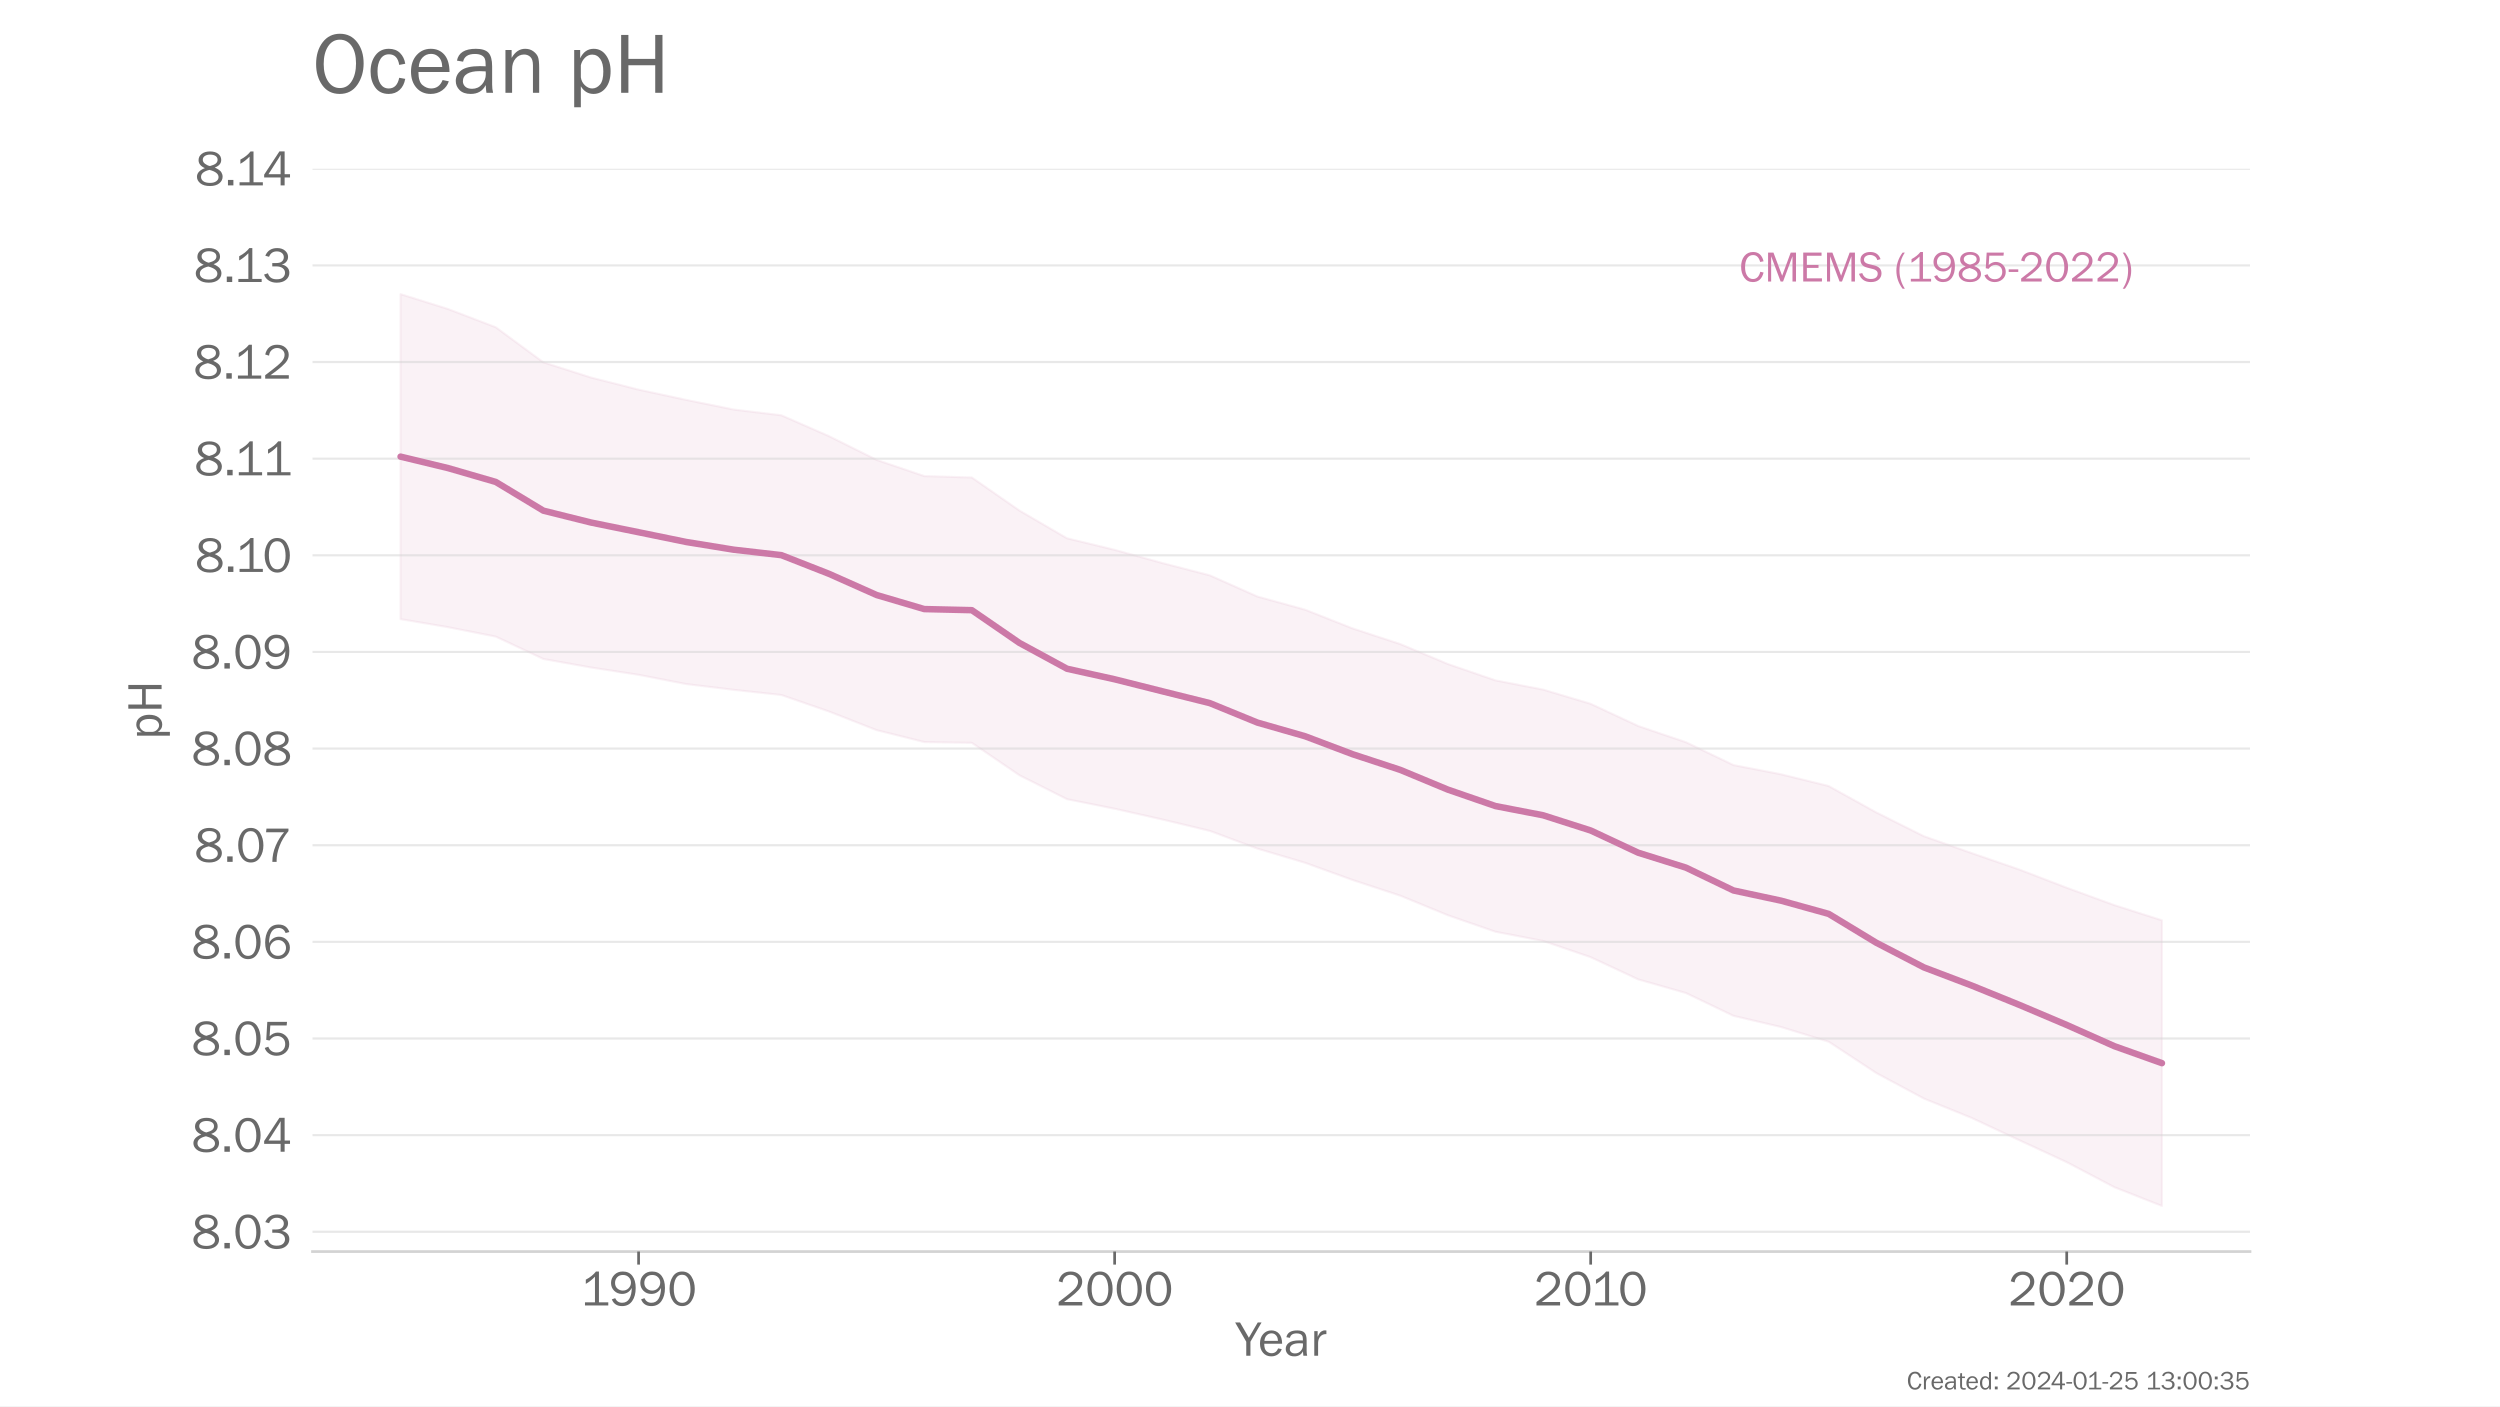
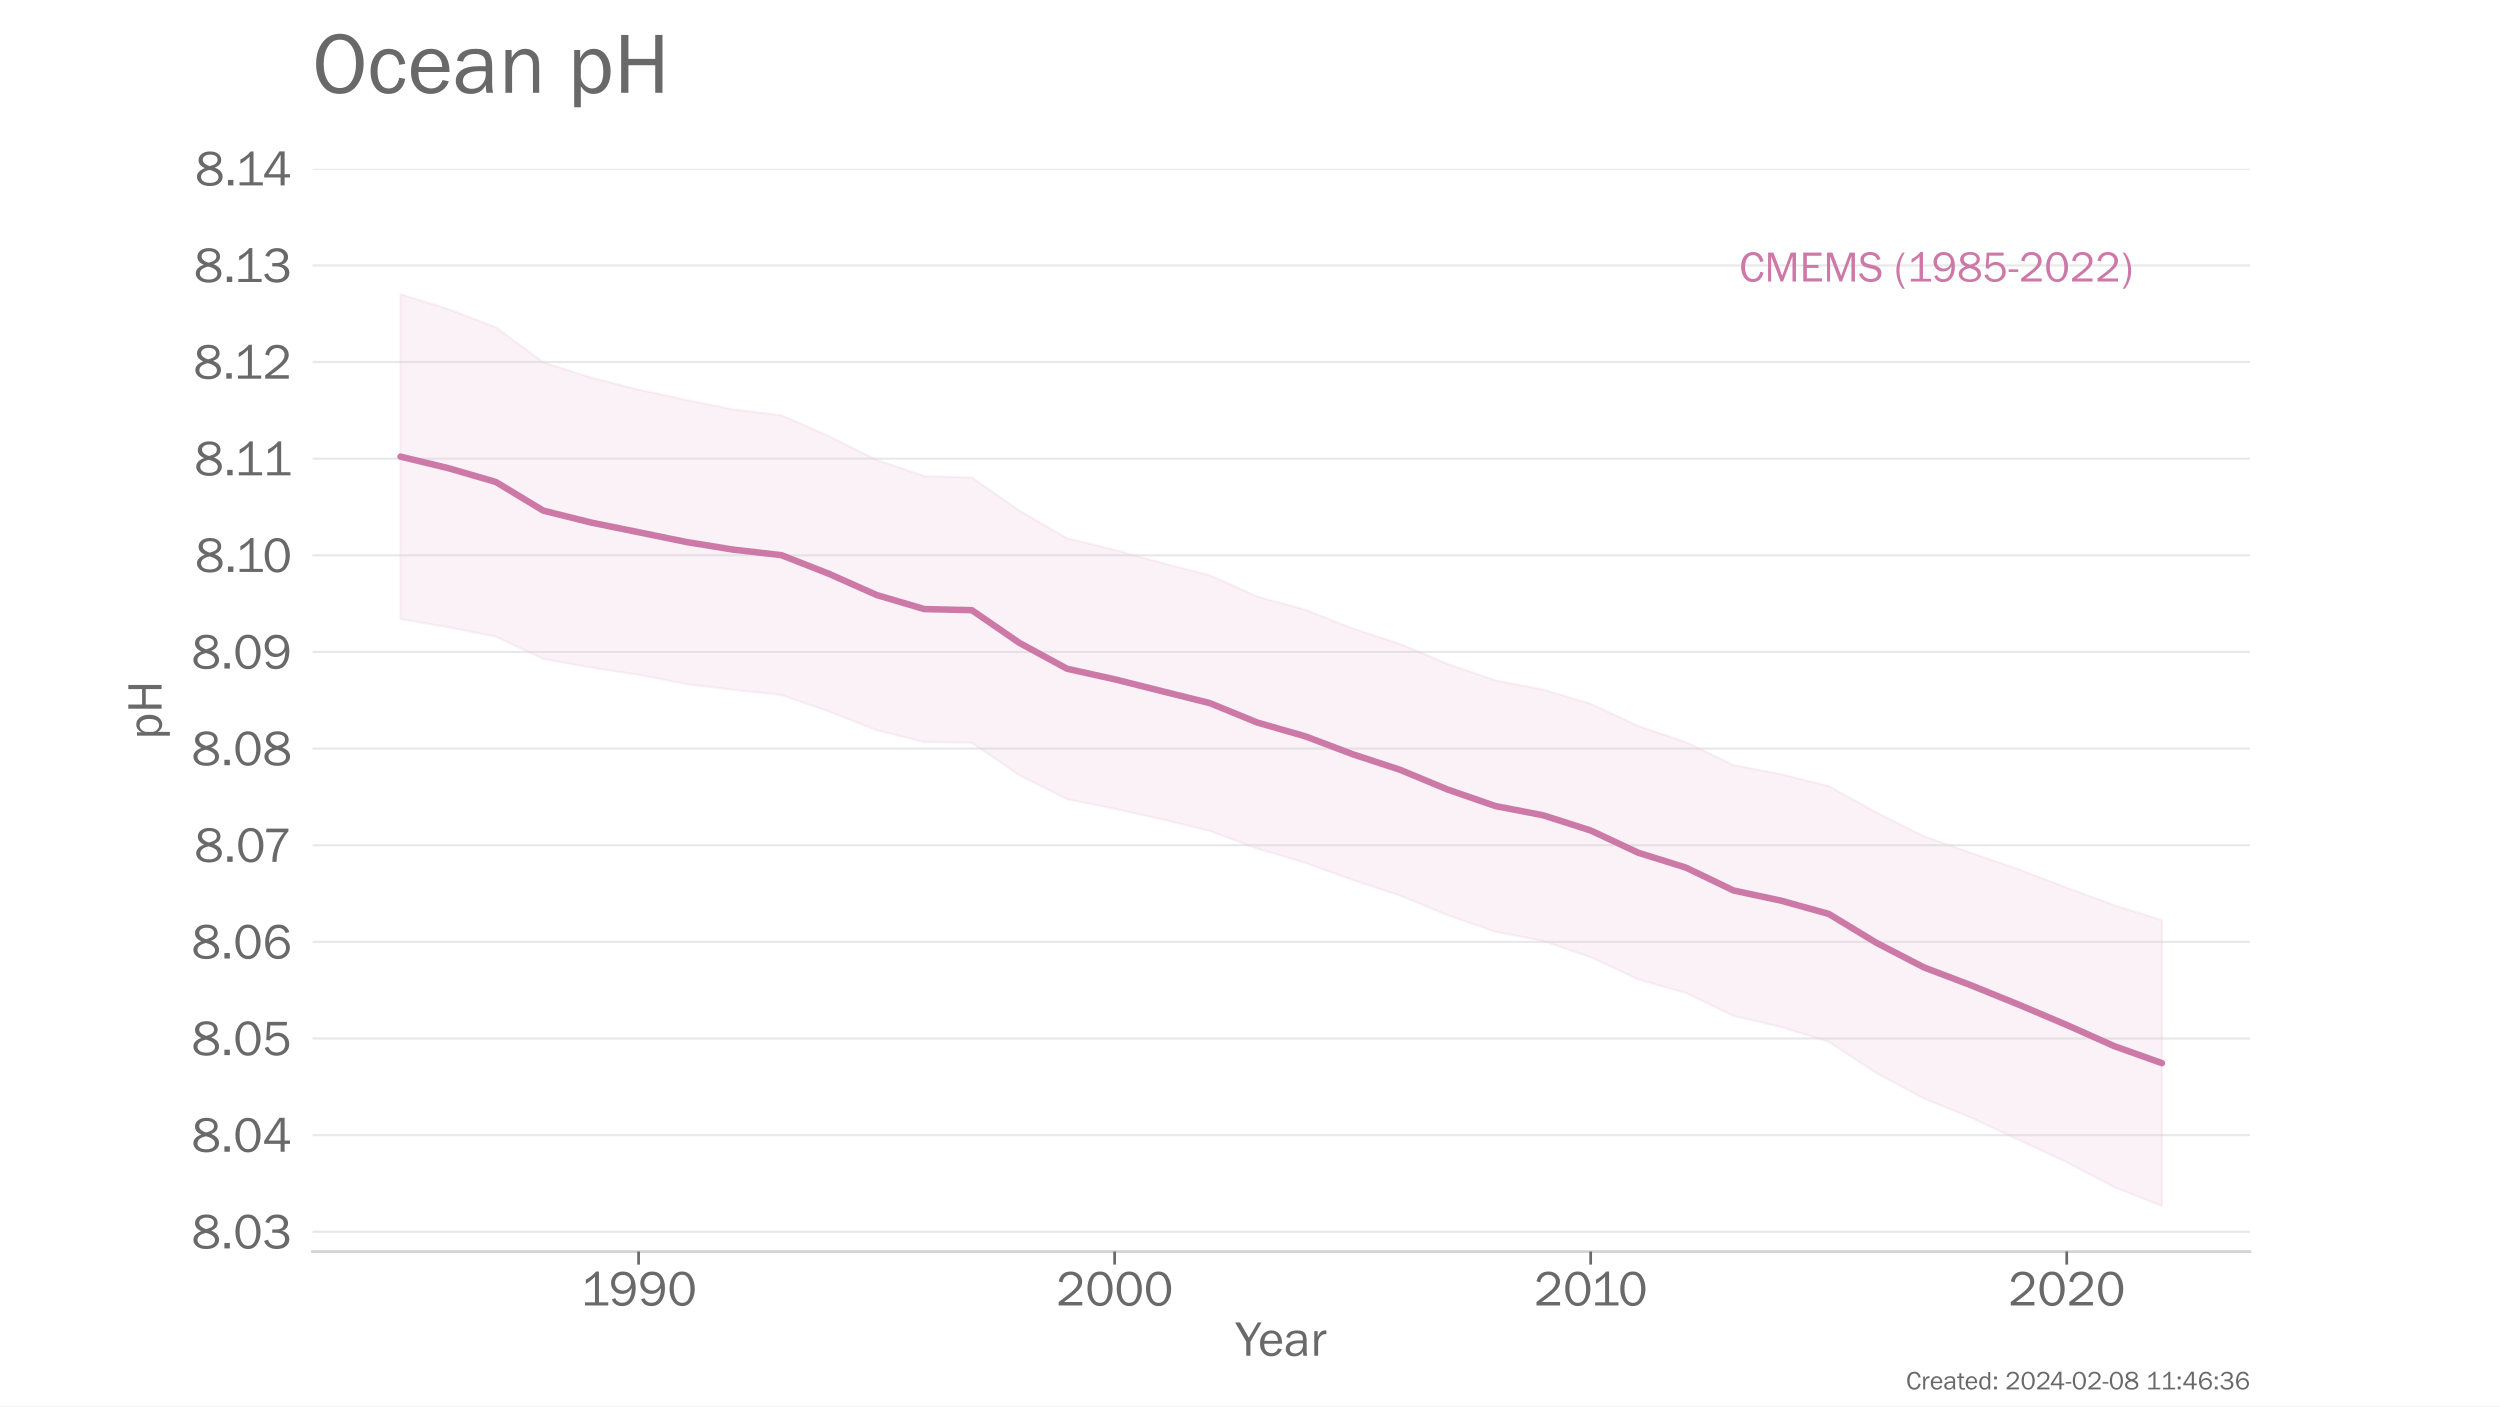
<svg xmlns="http://www.w3.org/2000/svg" xmlns:xlink="http://www.w3.org/1999/xlink" height="648pt" version="1.1" viewBox="0 0 1152 648" width="1152pt">
  <defs>
    <style type="text/css">*{stroke-linecap:butt;stroke-linejoin:round;}</style>
  </defs>
  <g id="figure_1">
    <g id="patch_1">
      <path d="M 0 648  L 1152 648  L 1152 0  L 0 0  z " style="fill:#ffffff;" />
    </g>
    <g id="axes_1">
      <g id="patch_2">
        <path d="M 144 576.72  L 1036.8 576.72  L 1036.8 77.76  L 144 77.76  z " style="fill:none;" />
      </g>
      <g id="PolyCollection_1">
        <defs>
-           <path d="M 184.582 -362.693  L 184.582 -512.468  L 206.518 -505.59  L 228.454 -497.2  L 250.39 -481.033  L 272.326 -474.03  L 294.262 -468.456  L 316.199 -463.726  L 338.135 -459.268  L 360.071 -456.632  L 382.007 -447.012  L 403.943 -436.083  L 425.879 -428.623  L 447.815 -427.968  L 469.751 -412.737  L 491.687 -399.957  L 513.624 -394.634  L 535.56 -388.554  L 557.496 -382.875  L 579.432 -373.111  L 601.368 -367.052  L 623.304 -358.414  L 645.24 -351.218  L 667.176 -342.025  L 689.113 -334.484  L 711.049 -330.232  L 732.985 -323.684  L 754.921 -313.441  L 776.857 -305.994  L 798.793 -295.451  L 820.729 -291.201  L 842.665 -285.787  L 864.601 -273.626  L 886.538 -262.672  L 908.474 -254.907  L 930.41 -247.355  L 952.346 -238.926  L 974.282 -230.919  L 996.218 -223.917  L 996.218 -92.289  L 996.218 -92.289  L 974.282 -100.932  L 952.346 -112.46  L 930.41 -122.615  L 908.474 -132.874  L 886.538 -141.774  L 864.601 -153.531  L 842.665 -167.964  L 820.729 -174.73  L 798.793 -179.882  L 776.857 -190.412  L 754.921 -196.665  L 732.985 -206.925  L 711.049 -214.409  L 689.113 -218.642  L 667.176 -226.253  L 645.24 -235.262  L 623.304 -242.479  L 601.368 -250.421  L 579.432 -256.942  L 557.496 -265.116  L 535.56 -270.376  L 513.624 -275.33  L 491.687 -279.723  L 469.751 -290.751  L 447.815 -305.698  L 425.879 -306.053  L 403.943 -311.546  L 382.007 -320.135  L 360.071 -327.731  L 338.135 -330.116  L 316.199 -332.775  L 294.262 -337.04  L 272.326 -340.41  L 250.39 -344.329  L 228.454 -354.637  L 206.518 -358.979  L 184.582 -362.693  z " id="mbf940d2baa" style="stroke:#cc79a7;stroke-opacity:0.1;" />
+           <path d="M 184.582 -362.693  L 184.582 -512.468  L 206.518 -505.59  L 228.454 -497.2  L 250.39 -481.033  L 272.326 -474.03  L 294.262 -468.456  L 316.199 -463.726  L 338.135 -459.268  L 360.071 -456.632  L 382.007 -447.012  L 403.943 -436.083  L 425.879 -428.623  L 447.815 -427.968  L 469.751 -412.737  L 491.687 -399.957  L 513.624 -394.634  L 535.56 -388.554  L 557.496 -382.875  L 579.432 -373.111  L 601.368 -367.052  L 623.304 -358.414  L 645.24 -351.218  L 667.176 -342.025  L 689.113 -334.484  L 711.049 -330.232  L 732.985 -323.684  L 754.921 -313.441  L 776.857 -305.994  L 798.793 -295.451  L 820.729 -291.201  L 842.665 -285.787  L 864.601 -273.626  L 886.538 -262.672  L 908.474 -254.907  L 930.41 -247.355  L 952.346 -238.926  L 974.282 -230.919  L 996.218 -223.917  L 996.218 -92.289  L 996.218 -92.289  L 974.282 -100.932  L 952.346 -112.46  L 930.41 -122.615  L 908.474 -132.874  L 886.538 -141.774  L 864.601 -153.531  L 842.665 -167.964  L 820.729 -174.73  L 798.793 -179.882  L 776.857 -190.412  L 754.921 -196.665  L 732.985 -206.925  L 711.049 -214.409  L 689.113 -218.642  L 667.176 -226.253  L 645.24 -235.262  L 623.304 -242.479  L 601.368 -250.421  L 579.432 -256.942  L 557.496 -265.116  L 535.56 -270.376  L 513.624 -275.33  L 491.687 -279.723  L 469.751 -290.751  L 447.815 -305.698  L 425.879 -306.053  L 403.943 -311.546  L 382.007 -320.135  L 360.071 -327.731  L 338.135 -330.116  L 316.199 -332.775  L 294.262 -337.04  L 272.326 -340.41  L 250.39 -344.329  L 228.454 -354.637  L 206.518 -358.979  L 184.582 -362.693  z " id="mb99e632edb" style="stroke:#cc79a7;stroke-opacity:0.1;" />
        </defs>
-         <g clip-path="url(#p3efdda2c97)">
-           <use style="fill:#cc79a7;fill-opacity:0.1;stroke:#cc79a7;stroke-opacity:0.1;" x="0" xlink:href="#mbf940d2baa" y="648" />
+         <g clip-path="url(#p5f7ac66479)">
+           <use style="fill:#cc79a7;fill-opacity:0.1;stroke:#cc79a7;stroke-opacity:0.1;" x="0" xlink:href="#mb99e632edb" y="648" />
        </g>
      </g>
      <g id="patch_3">
        <path d="M 144 576.72  L 1036.8 576.72  " style="fill:none;stroke:#d3d3d3;stroke-linecap:square;stroke-linejoin:miter;stroke-width:1.25;" />
      </g>
      <g id="matplotlib.axis_1">
        <g id="xtick_1">
          <g id="line2d_1">
            <defs>
-               <path d="M 0 0  L 0 6  " id="mc459b789fd" style="stroke:#696969;stroke-width:1.25;" />
+               <path d="M 0 0  L 0 6  " id="m92cb3bf84d" style="stroke:#696969;stroke-width:1.25;" />
            </defs>
            <g>
-               <use style="fill:#696969;stroke:#696969;stroke-width:1.25;" x="294.262" xlink:href="#mc459b789fd" y="576.72" />
+               <use style="fill:#696969;stroke:#696969;stroke-width:1.25;" x="294.262" xlink:href="#m92cb3bf84d" y="576.72" />
            </g>
          </g>
          <g id="text_1">
            <g style="fill:#696969;" transform="translate(267.4458 601.5509)scale(0.23 -0.23)">
              <defs>
                <path d="M 55.859 6.203  L 55.859 0  L 9.188 0  L 9.188 6.203  L 29.203 6.203  L 29.203 57.672  Q 20.359 48.438 10.844 43.266  L 10.844 51.656  Q 23.969 58.547 31.203 68.016  L 37.156 68.016  L 37.156 6.203  z " id="FranklinGothic-Book-49" />
                <path d="M 5.719 12.156  L 12.406 14.594  Q 16.547 5.375 26.375 5.375  Q 35.891 5.375 40.703 13.375  Q 45.516 21.391 45.656 35.109  Q 39.109 23.094 25.984 23.094  Q 16.703 23.094 10.406 29.422  Q 4.109 35.75 4.109 45.062  Q 4.109 54.547 10.719 61.281  Q 17.328 68.016 27.594 68.016  Q 40.141 68.016 46.828 59.203  Q 53.516 50.391 53.516 34.969  Q 53.516 18.75 46.438 8.719  Q 39.359 -1.312 26.266 -1.312  Q 10.984 -1.312 5.719 12.156  z M 27.828 29.781  Q 34.719 29.781 39.375 34.594  Q 44.047 39.406 44.047 45.844  Q 44.047 52.094 39.625 56.578  Q 35.203 61.078 27.984 61.078  Q 20.656 61.078 16.406 56.469  Q 12.156 51.859 12.156 45.219  Q 12.156 38.094 16.859 33.938  Q 21.578 29.781 27.828 29.781  z " id="FranklinGothic-Book-57" />
                <path d="M 29.391 -1.312  Q 17.875 -1.312 10.984 8.672  Q 4.109 18.656 4.109 33.453  Q 4.109 48 10.641 58  Q 17.188 68.016 29.156 68.016  Q 41.656 68.016 48.125 57.562  Q 54.594 47.125 54.594 33.062  Q 54.594 19.281 47.953 8.984  Q 41.312 -1.312 29.391 -1.312  z M 29.438 5.219  Q 37.891 5.219 41.938 12.859  Q 46 20.516 46 32.078  Q 46 44.734 41.844 53.125  Q 37.703 61.531 29.047 61.531  Q 20.703 61.531 16.625 53.859  Q 12.547 46.188 12.547 33.688  Q 12.547 20.703 16.844 12.953  Q 21.141 5.219 29.438 5.219  z " id="FranklinGothic-Book-48" />
              </defs>
              <use xlink:href="#FranklinGothic-Book-49" />
              <use x="57.268" xlink:href="#FranklinGothic-Book-57" />
              <use x="115.91" xlink:href="#FranklinGothic-Book-57" />
              <use x="174.553" xlink:href="#FranklinGothic-Book-48" />
            </g>
          </g>
        </g>
        <g id="xtick_2">
          <g id="line2d_2">
            <g>
-               <use style="fill:#696969;stroke:#696969;stroke-width:1.25;" x="513.624" xlink:href="#mc459b789fd" y="576.72" />
+               <use style="fill:#696969;stroke:#696969;stroke-width:1.25;" x="513.624" xlink:href="#m92cb3bf84d" y="576.72" />
            </g>
          </g>
          <g id="text_2">
            <g style="fill:#696969;" transform="translate(486.6489 601.5509)scale(0.23 -0.23)">
              <defs>
                <path d="M 52.484 6.938  L 52.484 0  L 5.172 0  L 5.172 6.938  Q 33.203 27.938 38.594 34.594  Q 44 41.266 44 47.797  Q 44 53.906 39.453 57.656  Q 34.906 61.422 29 61.422  Q 22.906 61.422 18.219 57.297  Q 13.531 53.172 12.938 46.094  L 5.172 48.438  Q 10.062 68.016 29.109 68.016  Q 39.406 68.016 45.844 62.156  Q 52.297 56.297 52.297 47.859  Q 52.297 42.047 49.234 36.672  Q 46.188 31.297 37.688 23.828  Q 29.203 16.359 15.719 6.938  z " id="FranklinGothic-Book-50" />
              </defs>
              <use xlink:href="#FranklinGothic-Book-50" />
              <use x="58.643" xlink:href="#FranklinGothic-Book-48" />
              <use x="117.285" xlink:href="#FranklinGothic-Book-48" />
              <use x="175.928" xlink:href="#FranklinGothic-Book-48" />
            </g>
          </g>
        </g>
        <g id="xtick_3">
          <g id="line2d_3">
            <g>
-               <use style="fill:#696969;stroke:#696969;stroke-width:1.25;" x="732.985" xlink:href="#mc459b789fd" y="576.72" />
+               <use style="fill:#696969;stroke:#696969;stroke-width:1.25;" x="732.985" xlink:href="#m92cb3bf84d" y="576.72" />
            </g>
          </g>
          <g id="text_3">
            <g style="fill:#696969;" transform="translate(706.8151 601.5509)scale(0.23 -0.23)">
              <use xlink:href="#FranklinGothic-Book-50" />
              <use x="58.643" xlink:href="#FranklinGothic-Book-48" />
              <use x="113.535" xlink:href="#FranklinGothic-Book-49" />
              <use x="168.928" xlink:href="#FranklinGothic-Book-48" />
            </g>
          </g>
        </g>
        <g id="xtick_4">
          <g id="line2d_4">
            <g>
-               <use style="fill:#696969;stroke:#696969;stroke-width:1.25;" x="952.346" xlink:href="#mc459b789fd" y="576.72" />
+               <use style="fill:#696969;stroke:#696969;stroke-width:1.25;" x="952.346" xlink:href="#m92cb3bf84d" y="576.72" />
            </g>
          </g>
          <g id="text_4">
            <g style="fill:#696969;" transform="translate(925.3713 601.5509)scale(0.23 -0.23)">
              <use xlink:href="#FranklinGothic-Book-50" />
              <use x="58.643" xlink:href="#FranklinGothic-Book-48" />
              <use x="117.285" xlink:href="#FranklinGothic-Book-50" />
              <use x="175.928" xlink:href="#FranklinGothic-Book-48" />
            </g>
          </g>
        </g>
        <g id="text_5">
          <g style="fill:#696969;" transform="translate(569.3658 624.7128)scale(0.23 -0.23)">
            <defs>
              <path d="M 52 66.656  L 29.688 28.031  L 29.688 0  L 21.344 0  L 21.344 28.031  L -0.984 66.656  L 8.844 66.656  L 26.562 35.984  L 44.391 66.656  z " id="FranklinGothic-Book-89" />
              <path d="M 40.234 14.703  L 47.359 13.234  Q 45.406 6.938 39.734 2.812  Q 34.078 -1.312 26.422 -1.312  Q 16.312 -1.312 10.062 5.781  Q 3.812 12.891 3.812 24.422  Q 3.812 36.188 10.297 43.438  Q 16.797 50.688 26.609 50.688  Q 36.281 50.688 42.156 44  Q 48.047 37.312 48.188 23.969  L 12.359 23.969  Q 12.359 12.797 17.047 8.891  Q 21.734 4.984 26.953 4.984  Q 36.375 4.984 40.234 14.703  z M 39.797 29.688  Q 39.703 33.844 38.422 37.062  Q 37.156 40.281 34.125 42.547  Q 31.109 44.828 26.859 44.828  Q 21.141 44.828 17.156 40.719  Q 13.188 36.625 12.703 29.688  z " id="FranklinGothic-Book-101" />
              <path d="M 46.297 0  L 38.672 0  Q 38.234 2.344 37.797 8.891  Q 32.719 -1.312 20.516 -1.312  Q 12.203 -1.312 7.766 3.078  Q 3.328 7.469 3.328 13.625  Q 3.328 21.094 9.672 25.906  Q 16.016 30.719 31.25 30.719  Q 33.297 30.719 37.797 30.516  Q 37.797 36.375 36.891 38.984  Q 35.984 41.609 33.047 43.172  Q 30.125 44.734 25.344 44.734  Q 13.672 44.734 11.766 35.844  L 4.688 37.062  Q 7.281 50.688 26.469 50.688  Q 36.672 50.688 40.938 46.172  Q 45.219 41.656 45.219 30.516  L 45.219 9.578  Q 45.219 4.344 46.297 0  z M 37.797 24.656  Q 33.109 24.953 30.672 24.953  Q 21.578 24.953 16.547 21.969  Q 11.531 19 11.531 13.281  Q 11.531 9.672 14.234 7.125  Q 16.938 4.594 22.078 4.594  Q 29 4.594 33.469 9.625  Q 37.938 14.656 37.938 21.438  Q 37.938 22.797 37.797 24.656  z " id="FranklinGothic-Book-97" />
              <path d="M 15.328 0  L 7.672 0  L 7.672 49.312  L 14.406 49.312  L 14.406 37.797  Q 17.969 45.953 21.547 48.359  Q 25.141 50.781 28.906 50.781  Q 30.078 50.781 31.938 50.594  L 31.938 43.266  L 30.375 43.266  Q 24.031 43.266 19.828 38.531  Q 15.625 33.797 15.328 26.078  z " id="FranklinGothic-Book-114" />
            </defs>
            <use xlink:href="#FranklinGothic-Book-89" />
            <use x="45.025" xlink:href="#FranklinGothic-Book-101" />
            <use x="97.076" xlink:href="#FranklinGothic-Book-97" />
            <use x="149.957" xlink:href="#FranklinGothic-Book-114" />
          </g>
        </g>
      </g>
      <g id="matplotlib.axis_2">
        <g id="ytick_1">
          <g id="line2d_5">
-             <path clip-path="url(#p3efdda2c97)" d="M 144 567.6  L 1036.8 567.6  " style="fill:none;stroke:#d3d3d3;stroke-linecap:round;stroke-opacity:0.5;" />
+             <path clip-path="url(#p5f7ac66479)" d="M 144 567.6  L 1036.8 567.6  " style="fill:none;stroke:#d3d3d3;stroke-linecap:round;stroke-opacity:0.5;" />
          </g>
          <g id="text_6">
            <g style="fill:#696969;" transform="translate(88.28797 575.265)scale(0.23 -0.23)">
              <defs>
                <path d="M 19.484 34.578  Q 6.844 40.094 6.844 50.594  Q 6.844 58.203 13.141 63.109  Q 19.438 68.016 29.828 68.016  Q 40.094 68.016 46.141 63.297  Q 52.203 58.594 52.203 50.984  Q 52.203 40.375 39.266 35.797  Q 49.703 30.953 52.359 26.453  Q 55.031 21.969 55.031 17.484  Q 55.031 9.469 48.219 4.078  Q 41.406 -1.312 29.734 -1.312  Q 17.281 -1.312 10.438 4.172  Q 3.609 9.672 3.609 17.234  Q 3.609 28.516 19.484 34.578  z M 29.594 38.719  Q 37.984 40.969 41.453 43.891  Q 44.922 46.828 44.922 51.219  Q 44.922 56.344 40.797 59  Q 36.672 61.672 29.938 61.672  Q 23.484 61.672 19.375 58.859  Q 15.281 56.062 15.281 51.312  Q 15.281 46.625 19.844 43.203  Q 24.422 39.797 29.594 38.719  z M 28.656 31.062  Q 11.766 27.047 11.766 16.938  Q 11.766 11.672 16.375 8.328  Q 21 4.984 29.984 4.984  Q 37.594 4.984 42.234 8.25  Q 46.875 11.531 46.875 16.609  Q 46.875 26.312 28.656 31.062  z " id="FranklinGothic-Book-56" />
                <path d="M 17.969 10.938  L 17.969 0  L 7.078 0  L 7.078 10.938  z " id="FranklinGothic-Book-46" />
                <path d="M 19.344 31.344  L 19.344 37.984  L 26.953 37.984  Q 35.297 37.984 38.891 41.406  Q 42.484 44.828 42.484 49.703  Q 42.484 55.078 38.469 58.219  Q 34.469 61.375 28.422 61.375  Q 17.188 61.375 12.891 50.531  L 5.375 52.688  Q 11.812 68.016 29.203 68.016  Q 38.969 68.016 44.969 62.812  Q 50.984 57.625 50.984 50.297  Q 50.984 44.625 47.359 40.406  Q 43.75 36.188 38.094 35.109  Q 44.438 34.188 49 29.781  Q 53.562 25.391 53.562 18.406  Q 53.562 10.062 46.766 4.375  Q 39.984 -1.312 28.172 -1.312  Q 18.797 -1.312 12.125 3.125  Q 5.469 7.562 2.938 14.938  L 10.688 17.531  Q 14.203 5.469 28.031 5.469  Q 37.016 5.469 40.938 9.297  Q 44.875 13.141 44.875 18.453  Q 44.875 24.219 40.156 27.781  Q 35.453 31.344 26.953 31.344  z " id="FranklinGothic-Book-51" />
              </defs>
              <use xlink:href="#FranklinGothic-Book-56" />
              <use x="58.643" xlink:href="#FranklinGothic-Book-46" />
              <use x="83.643" xlink:href="#FranklinGothic-Book-48" />
              <use x="142.285" xlink:href="#FranklinGothic-Book-51" />
            </g>
          </g>
        </g>
        <g id="ytick_2">
          <g id="line2d_6">
-             <path clip-path="url(#p3efdda2c97)" d="M 144 523.069  L 1036.8 523.069  " style="fill:none;stroke:#d3d3d3;stroke-linecap:round;stroke-opacity:0.5;" />
+             <path clip-path="url(#p5f7ac66479)" d="M 144 523.069  L 1036.8 523.069  " style="fill:none;stroke:#d3d3d3;stroke-linecap:round;stroke-opacity:0.5;" />
          </g>
          <g id="text_7">
            <g style="fill:#696969;" transform="translate(88.28797 530.7342)scale(0.23 -0.23)">
              <defs>
                <path d="M 44.094 0  L 36.031 0  L 36.031 15.875  L 3.078 15.875  L 3.078 21.484  L 33.641 68.062  L 44.094 68.062  L 44.094 22.469  L 54.891 22.469  L 54.891 15.875  L 44.094 15.875  z M 36.031 22.469  L 36.031 54  Q 36.031 57.422 36.188 61.375  Q 34.078 57.516 32.562 55.125  L 11.766 22.469  z " id="FranklinGothic-Book-52" />
              </defs>
              <use xlink:href="#FranklinGothic-Book-56" />
              <use x="58.643" xlink:href="#FranklinGothic-Book-46" />
              <use x="83.643" xlink:href="#FranklinGothic-Book-48" />
              <use x="142.285" xlink:href="#FranklinGothic-Book-52" />
            </g>
          </g>
        </g>
        <g id="ytick_3">
          <g id="line2d_7">
-             <path clip-path="url(#p3efdda2c97)" d="M 144 478.538  L 1036.8 478.538  " style="fill:none;stroke:#d3d3d3;stroke-linecap:round;stroke-opacity:0.5;" />
+             <path clip-path="url(#p5f7ac66479)" d="M 144 478.538  L 1036.8 478.538  " style="fill:none;stroke:#d3d3d3;stroke-linecap:round;stroke-opacity:0.5;" />
          </g>
          <g id="text_8">
            <g style="fill:#696969;" transform="translate(88.28797 486.2033)scale(0.23 -0.23)">
              <defs>
                <path d="M 48.875 66.656  L 48.188 59.469  L 15.438 59.469  L 14.016 37.844  Q 21.438 45.125 30.328 45.125  Q 39.703 45.125 46.516 38.625  Q 53.328 32.125 53.328 22.016  Q 53.328 11.766 45.922 5.219  Q 38.531 -1.312 27.828 -1.312  Q 19.438 -1.312 12.891 3.078  Q 6.344 7.469 4.297 14.453  L 11.422 16.891  Q 15.828 5.281 27.938 5.281  Q 35.891 5.281 40.578 9.984  Q 45.266 14.703 45.266 22.016  Q 45.266 29.688 40.625 33.984  Q 35.984 38.281 29.5 38.281  Q 20.016 38.281 13.812 29.203  L 7.234 30.609  L 9.375 66.656  z " id="FranklinGothic-Book-53" />
              </defs>
              <use xlink:href="#FranklinGothic-Book-56" />
              <use x="58.643" xlink:href="#FranklinGothic-Book-46" />
              <use x="83.643" xlink:href="#FranklinGothic-Book-48" />
              <use x="142.285" xlink:href="#FranklinGothic-Book-53" />
            </g>
          </g>
        </g>
        <g id="ytick_4">
          <g id="line2d_8">
-             <path clip-path="url(#p3efdda2c97)" d="M 144 434.007  L 1036.8 434.007  " style="fill:none;stroke:#d3d3d3;stroke-linecap:round;stroke-opacity:0.5;" />
+             <path clip-path="url(#p5f7ac66479)" d="M 144 434.007  L 1036.8 434.007  " style="fill:none;stroke:#d3d3d3;stroke-linecap:round;stroke-opacity:0.5;" />
          </g>
          <g id="text_9">
            <g style="fill:#696969;" transform="translate(88.28797 441.6724)scale(0.23 -0.23)">
              <defs>
                <path d="M 53.562 53.031  L 46.047 50.984  Q 42.188 61.141 31.984 61.141  Q 13.234 61.141 12.797 30.125  Q 15.766 37.016 21.234 40.328  Q 26.703 43.656 32.812 43.656  Q 42.094 43.656 48.359 37.188  Q 54.641 30.719 54.641 21.688  Q 54.641 12.312 47.969 5.5  Q 41.312 -1.312 30.906 -1.312  Q 19.094 -1.312 12.078 7.594  Q 5.078 16.5 5.078 31.844  Q 5.078 46.828 11.688 57.422  Q 18.312 68.016 32.172 68.016  Q 48.141 68.016 53.562 53.031  z M 30.766 5.375  Q 37.844 5.375 42.359 10.031  Q 46.875 14.703 46.875 21.234  Q 46.875 27.688 42.453 32.297  Q 38.031 36.922 31.5 36.922  Q 24.75 36.922 19.719 32.078  Q 14.703 27.25 14.703 20.75  Q 14.703 14.75 19.188 10.062  Q 23.688 5.375 30.766 5.375  z " id="FranklinGothic-Book-54" />
              </defs>
              <use xlink:href="#FranklinGothic-Book-56" />
              <use x="58.643" xlink:href="#FranklinGothic-Book-46" />
              <use x="83.643" xlink:href="#FranklinGothic-Book-48" />
              <use x="142.285" xlink:href="#FranklinGothic-Book-54" />
            </g>
          </g>
        </g>
        <g id="ytick_5">
          <g id="line2d_9">
-             <path clip-path="url(#p3efdda2c97)" d="M 144 389.476  L 1036.8 389.476  " style="fill:none;stroke:#d3d3d3;stroke-linecap:round;stroke-opacity:0.5;" />
+             <path clip-path="url(#p5f7ac66479)" d="M 144 389.476  L 1036.8 389.476  " style="fill:none;stroke:#d3d3d3;stroke-linecap:round;stroke-opacity:0.5;" />
          </g>
          <g id="text_10">
            <g style="fill:#696969;" transform="translate(89.58172 397.1416)scale(0.23 -0.23)">
              <defs>
                <path d="M 28.078 0  L 19.484 0  Q 19.484 16.75 26.312 32.594  Q 33.156 48.438 43.062 59.328  L 6.891 59.328  L 7.719 66.656  L 51.766 66.656  L 51.766 61.672  Q 39.844 47.312 33.938 31.781  Q 28.031 16.266 28.031 2.297  Q 28.031 1.516 28.078 0  z " id="FranklinGothic-Book-55" />
              </defs>
              <use xlink:href="#FranklinGothic-Book-56" />
              <use x="58.643" xlink:href="#FranklinGothic-Book-46" />
              <use x="83.643" xlink:href="#FranklinGothic-Book-48" />
              <use x="136.66" xlink:href="#FranklinGothic-Book-55" />
            </g>
          </g>
        </g>
        <g id="ytick_6">
          <g id="line2d_10">
-             <path clip-path="url(#p3efdda2c97)" d="M 144 344.945  L 1036.8 344.945  " style="fill:none;stroke:#d3d3d3;stroke-linecap:round;stroke-opacity:0.5;" />
+             <path clip-path="url(#p5f7ac66479)" d="M 144 344.945  L 1036.8 344.945  " style="fill:none;stroke:#d3d3d3;stroke-linecap:round;stroke-opacity:0.5;" />
          </g>
          <g id="text_11">
            <g style="fill:#696969;" transform="translate(88.28797 352.6107)scale(0.23 -0.23)">
              <use xlink:href="#FranklinGothic-Book-56" />
              <use x="58.643" xlink:href="#FranklinGothic-Book-46" />
              <use x="83.643" xlink:href="#FranklinGothic-Book-48" />
              <use x="142.285" xlink:href="#FranklinGothic-Book-56" />
            </g>
          </g>
        </g>
        <g id="ytick_7">
          <g id="line2d_11">
-             <path clip-path="url(#p3efdda2c97)" d="M 144 300.414  L 1036.8 300.414  " style="fill:none;stroke:#d3d3d3;stroke-linecap:round;stroke-opacity:0.5;" />
+             <path clip-path="url(#p5f7ac66479)" d="M 144 300.414  L 1036.8 300.414  " style="fill:none;stroke:#d3d3d3;stroke-linecap:round;stroke-opacity:0.5;" />
          </g>
          <g id="text_12">
            <g style="fill:#696969;" transform="translate(88.28797 308.0798)scale(0.23 -0.23)">
              <use xlink:href="#FranklinGothic-Book-56" />
              <use x="58.643" xlink:href="#FranklinGothic-Book-46" />
              <use x="83.643" xlink:href="#FranklinGothic-Book-48" />
              <use x="142.285" xlink:href="#FranklinGothic-Book-57" />
            </g>
          </g>
        </g>
        <g id="ytick_8">
          <g id="line2d_12">
-             <path clip-path="url(#p3efdda2c97)" d="M 144 255.883  L 1036.8 255.883  " style="fill:none;stroke:#d3d3d3;stroke-linecap:round;stroke-opacity:0.5;" />
+             <path clip-path="url(#p5f7ac66479)" d="M 144 255.883  L 1036.8 255.883  " style="fill:none;stroke:#d3d3d3;stroke-linecap:round;stroke-opacity:0.5;" />
          </g>
          <g id="text_13">
            <g style="fill:#696969;" transform="translate(89.92672 263.5489)scale(0.23 -0.23)">
              <use xlink:href="#FranklinGothic-Book-56" />
              <use x="58.643" xlink:href="#FranklinGothic-Book-46" />
              <use x="79.768" xlink:href="#FranklinGothic-Book-49" />
              <use x="135.16" xlink:href="#FranklinGothic-Book-48" />
            </g>
          </g>
        </g>
        <g id="ytick_9">
          <g id="line2d_13">
-             <path clip-path="url(#p3efdda2c97)" d="M 144 211.353  L 1036.8 211.353  " style="fill:none;stroke:#d3d3d3;stroke-linecap:round;stroke-opacity:0.5;" />
+             <path clip-path="url(#p5f7ac66479)" d="M 144 211.353  L 1036.8 211.353  " style="fill:none;stroke:#d3d3d3;stroke-linecap:round;stroke-opacity:0.5;" />
          </g>
          <g id="text_14">
            <g style="fill:#696969;" transform="translate(89.58172 219.0181)scale(0.23 -0.23)">
              <use xlink:href="#FranklinGothic-Book-56" />
              <use x="58.643" xlink:href="#FranklinGothic-Book-46" />
              <use x="79.768" xlink:href="#FranklinGothic-Book-49" />
              <use x="136.66" xlink:href="#FranklinGothic-Book-49" />
            </g>
          </g>
        </g>
        <g id="ytick_10">
          <g id="line2d_14">
-             <path clip-path="url(#p3efdda2c97)" d="M 144 166.822  L 1036.8 166.822  " style="fill:none;stroke:#d3d3d3;stroke-linecap:round;stroke-opacity:0.5;" />
+             <path clip-path="url(#p5f7ac66479)" d="M 144 166.822  L 1036.8 166.822  " style="fill:none;stroke:#d3d3d3;stroke-linecap:round;stroke-opacity:0.5;" />
          </g>
          <g id="text_15">
            <g style="fill:#696969;" transform="translate(89.17922 174.4872)scale(0.23 -0.23)">
              <use xlink:href="#FranklinGothic-Book-56" />
              <use x="58.643" xlink:href="#FranklinGothic-Book-46" />
              <use x="79.768" xlink:href="#FranklinGothic-Book-49" />
              <use x="138.41" xlink:href="#FranklinGothic-Book-50" />
            </g>
          </g>
        </g>
        <g id="ytick_11">
          <g id="line2d_15">
-             <path clip-path="url(#p3efdda2c97)" d="M 144 122.291  L 1036.8 122.291  " style="fill:none;stroke:#d3d3d3;stroke-linecap:round;stroke-opacity:0.5;" />
+             <path clip-path="url(#p5f7ac66479)" d="M 144 122.291  L 1036.8 122.291  " style="fill:none;stroke:#d3d3d3;stroke-linecap:round;stroke-opacity:0.5;" />
          </g>
          <g id="text_16">
            <g style="fill:#696969;" transform="translate(89.38047 129.9563)scale(0.23 -0.23)">
              <use xlink:href="#FranklinGothic-Book-56" />
              <use x="58.643" xlink:href="#FranklinGothic-Book-46" />
              <use x="79.768" xlink:href="#FranklinGothic-Book-49" />
              <use x="137.535" xlink:href="#FranklinGothic-Book-51" />
            </g>
          </g>
        </g>
        <g id="ytick_12">
          <g id="line2d_16">
-             <path clip-path="url(#p3efdda2c97)" d="M 144 77.76  L 1036.8 77.76  " style="fill:none;stroke:#d3d3d3;stroke-linecap:round;stroke-opacity:0.5;" />
+             <path clip-path="url(#p5f7ac66479)" d="M 144 77.76  L 1036.8 77.76  " style="fill:none;stroke:#d3d3d3;stroke-linecap:round;stroke-opacity:0.5;" />
          </g>
          <g id="text_17">
            <g style="fill:#696969;" transform="translate(89.92672 85.42547)scale(0.23 -0.23)">
              <use xlink:href="#FranklinGothic-Book-56" />
              <use x="58.643" xlink:href="#FranklinGothic-Book-46" />
              <use x="79.768" xlink:href="#FranklinGothic-Book-49" />
              <use x="135.16" xlink:href="#FranklinGothic-Book-52" />
            </g>
          </g>
        </g>
        <g id="text_18">
          <g style="fill:#696969;" transform="translate(74.45703 340.7741)rotate(-90)scale(0.23 -0.23)">
            <defs>
              <path d="M 15.328 -16.656  L 7.672 -16.656  L 7.672 49.312  L 14.547 49.312  L 14.547 39.75  Q 19.781 50.688 30.125 50.688  Q 38.875 50.688 44.234 43.375  Q 49.609 36.078 49.609 24.906  Q 49.609 12.844 44.094 5.766  Q 38.578 -1.312 29.938 -1.312  Q 20.656 -1.312 15.328 7.516  z M 15.328 31.781  L 15.328 17.922  Q 16.062 12.312 20.062 8.641  Q 24.078 4.984 28.422 4.984  Q 33.453 4.984 37.328 9.375  Q 41.219 13.766 41.219 24.562  Q 41.219 33.891 37.703 38.938  Q 34.188 44 28.375 44  Q 23.781 44 20.141 40.422  Q 16.5 36.859 15.328 31.781  z " id="FranklinGothic-Book-112" />
              <path d="M 55.953 0  L 47.609 0  L 47.609 31.734  L 16.703 31.734  L 16.703 0  L 8.344 0  L 8.344 66.656  L 16.703 66.656  L 16.703 39.062  L 47.609 39.062  L 47.609 66.656  L 55.953 66.656  z " id="FranklinGothic-Book-72" />
            </defs>
            <use xlink:href="#FranklinGothic-Book-112" />
            <use x="53.418" xlink:href="#FranklinGothic-Book-72" />
          </g>
        </g>
      </g>
      <g id="text_19">
        <g style="fill:#696969;" transform="translate(144 42.76)scale(0.4 -0.4)">
          <defs>
            <path d="M 31.344 -1.312  Q 18.5 -1.312 11.328 8.672  Q 4.156 18.656 4.156 33.156  Q 4.156 48.297 11.672 58.156  Q 19.188 68.016 31.594 68.016  Q 43.953 68.016 51.422 58.328  Q 58.891 48.641 58.891 33.891  Q 58.891 19.734 51.641 9.203  Q 44.391 -1.312 31.344 -1.312  z M 31.547 5.469  Q 40.281 5.469 45.203 13.422  Q 50.141 21.391 50.141 33.938  Q 50.141 46.828 45.031 54  Q 39.938 61.188 31.5 61.188  Q 22.953 61.188 17.922 53.422  Q 12.891 45.656 12.891 33.109  Q 12.891 20.844 17.969 13.156  Q 23.047 5.469 31.547 5.469  z " id="FranklinGothic-Book-79" />
            <path d="M 36.812 17.281  L 43.75 16.062  Q 42.281 7.906 37.25 3.297  Q 32.234 -1.312 24.703 -1.312  Q 14.5 -1.312 9.156 6.203  Q 3.812 13.719 3.812 24.562  Q 3.812 35.797 9.453 43.234  Q 15.094 50.688 24.812 50.688  Q 32.859 50.688 37.719 45.875  Q 42.578 41.062 43.75 33.453  L 36.812 32.125  Q 34.859 44.344 25 44.344  Q 18.656 44.344 15.234 38.938  Q 11.812 33.547 11.812 24.953  Q 11.812 15.484 15.203 10.234  Q 18.609 4.984 24.75 4.984  Q 34.281 4.984 36.812 17.281  z " id="FranklinGothic-Book-99" />
            <path d="M 46.531 0  L 39.359 0  L 39.359 31.688  Q 39.359 38.531 36.375 41.312  Q 33.406 44.094 29.156 44.094  Q 23.297 44.094 19.312 39.406  Q 15.328 34.719 15.328 27.047  L 15.328 0  L 7.672 0  L 7.672 49.312  L 14.797 49.312  L 14.797 40.234  Q 20.797 50.688 30.375 50.688  Q 35.891 50.688 39.766 47.828  Q 43.656 44.969 45.094 41.406  Q 46.531 37.844 46.531 28.516  z " id="FranklinGothic-Book-110" />
            <path id="FranklinGothic-Book-32" />
          </defs>
          <use xlink:href="#FranklinGothic-Book-79" />
          <use x="63.086" xlink:href="#FranklinGothic-Book-99" />
          <use x="109.668" xlink:href="#FranklinGothic-Book-101" />
          <use x="161.719" xlink:href="#FranklinGothic-Book-97" />
          <use x="214.6" xlink:href="#FranklinGothic-Book-110" />
          <use x="268.799" xlink:href="#FranklinGothic-Book-32" />
          <use x="293.799" xlink:href="#FranklinGothic-Book-112" />
          <use x="347.217" xlink:href="#FranklinGothic-Book-72" />
        </g>
      </g>
      <g id="legend_1">
        <g id="line2d_17" />
        <g id="text_20">
          <g style="fill:#cc79a7;" transform="translate(801.4755 129.7184)scale(0.2 -0.2)">
            <defs>
              <path d="M 48.297 22.406  L 55.906 20.703  Q 50.438 -1.312 31.203 -1.312  Q 18.562 -1.312 11.359 8.891  Q 4.156 19.094 4.156 33.984  Q 4.156 49.359 11.672 58.688  Q 19.188 68.016 31.844 68.016  Q 50.594 68.016 55.906 46.578  L 48.047 45.016  Q 43.75 60.938 31.781 60.938  Q 22.953 60.938 18.094 53.531  Q 13.234 46.141 13.234 32.766  Q 13.234 20.516 18.203 13.109  Q 23.188 5.719 31.391 5.719  Q 44.141 5.719 48.297 22.406  z " id="FranklinGothic-Book-67" />
              <path d="M 72.703 0  L 64.594 0  L 64.594 58.203  L 42.922 0  L 37.25 0  L 15.438 58.203  L 15.438 0  L 8.344 0  L 8.344 66.656  L 20.75 66.656  L 40.828 13.328  L 60.5 66.656  L 72.703 66.656  z " id="FranklinGothic-Book-77" />
              <path d="M 51.469 7.328  L 51.469 0  L 8.344 0  L 8.344 66.656  L 50.531 66.656  L 50.531 59.328  L 16.703 59.328  L 16.703 38.141  L 43.562 38.141  L 43.562 31.344  L 16.703 31.344  L 16.703 7.328  z " id="FranklinGothic-Book-69" />
              <path d="M 1.031 17.719  L 8.547 19.438  Q 13.094 5.812 28.219 5.812  Q 36.141 5.812 40.141 9.156  Q 44.141 12.5 44.141 18.109  Q 44.141 22.359 41.078 24.953  Q 38.031 27.547 34.031 28.516  L 20.703 31.844  Q 15.531 33.156 12.234 35.031  Q 8.938 36.922 6.641 40.828  Q 4.344 44.734 4.344 49.75  Q 4.344 58.109 10.641 63.062  Q 16.938 68.016 26.812 68.016  Q 44.969 68.016 50.688 51.562  L 43.109 49.312  Q 41.797 55.172 36.906 58.172  Q 32.031 61.188 26.516 61.188  Q 21.047 61.188 16.766 58.297  Q 12.5 55.422 12.5 50.141  Q 12.5 42.781 23.344 40.188  L 35.797 37.203  Q 52.875 33.109 52.875 18.797  Q 52.875 10.156 46.453 4.422  Q 40.047 -1.312 28.375 -1.312  Q 7.672 -1.312 1.031 17.719  z " id="FranklinGothic-Book-83" />
              <path d="M 24.703 -16.656  L 19.578 -16.656  Q 5.219 2.203 5.219 25.094  Q 5.219 46.969 19.578 66.656  L 24.703 66.656  Q 12.359 48.25 12.359 25  Q 12.359 2.828 24.703 -16.656  z " id="FranklinGothic-Book-40" />
              <path d="M 23.531 27.984  L 23.531 22.016  L 1.469 22.016  L 1.469 27.984  z " id="FranklinGothic-Book-45" />
              <path d="M 4.641 66.656  L 9.719 66.656  Q 24.125 47.797 24.125 24.906  Q 24.125 3.031 9.719 -16.656  L 4.641 -16.656  Q 17 1.766 17 25  Q 17 47.172 4.641 66.656  z " id="FranklinGothic-Book-41" />
            </defs>
            <use xlink:href="#FranklinGothic-Book-67" />
            <use x="57.91" xlink:href="#FranklinGothic-Book-77" />
            <use x="138.916" xlink:href="#FranklinGothic-Book-69" />
            <use x="193.701" xlink:href="#FranklinGothic-Book-77" />
            <use x="274.707" xlink:href="#FranklinGothic-Book-83" />
            <use x="331.641" xlink:href="#FranklinGothic-Book-32" />
            <use x="356.641" xlink:href="#FranklinGothic-Book-40" />
            <use x="385.986" xlink:href="#FranklinGothic-Book-49" />
            <use x="443.254" xlink:href="#FranklinGothic-Book-57" />
            <use x="501.896" xlink:href="#FranklinGothic-Book-56" />
            <use x="560.539" xlink:href="#FranklinGothic-Book-53" />
            <use x="619.182" xlink:href="#FranklinGothic-Book-45" />
            <use x="644.182" xlink:href="#FranklinGothic-Book-50" />
            <use x="702.824" xlink:href="#FranklinGothic-Book-48" />
            <use x="761.467" xlink:href="#FranklinGothic-Book-50" />
            <use x="820.109" xlink:href="#FranklinGothic-Book-50" />
            <use x="878.752" xlink:href="#FranklinGothic-Book-41" />
          </g>
        </g>
      </g>
      <g id="line2d_18">
-         <path clip-path="url(#p3efdda2c97)" d="M 184.582 210.42  L 206.518 215.716  L 228.454 222.082  L 250.39 235.319  L 272.326 240.78  L 294.262 245.252  L 316.199 249.749  L 338.135 253.308  L 360.071 255.818  L 382.007 264.426  L 403.943 274.185  L 425.879 280.662  L 447.815 281.167  L 469.751 296.256  L 491.687 308.16  L 513.624 313.018  L 535.56 318.535  L 557.496 324.005  L 579.432 332.974  L 601.368 339.263  L 623.304 347.553  L 645.24 354.76  L 667.176 363.861  L 689.113 371.437  L 711.049 375.68  L 732.985 382.695  L 754.921 392.947  L 776.857 399.797  L 798.793 410.333  L 820.729 415.035  L 842.665 421.125  L 864.601 434.421  L 886.538 445.777  L 908.474 454.109  L 930.41 463.015  L 952.346 472.307  L 974.282 482.075  L 996.218 489.897  " style="fill:none;stroke:#cc79a7;stroke-linecap:round;stroke-width:3;" />
+         <path clip-path="url(#p5f7ac66479)" d="M 184.582 210.42  L 206.518 215.716  L 228.454 222.082  L 250.39 235.319  L 272.326 240.78  L 294.262 245.252  L 316.199 249.749  L 338.135 253.308  L 360.071 255.818  L 382.007 264.426  L 403.943 274.185  L 425.879 280.662  L 447.815 281.167  L 469.751 296.256  L 491.687 308.16  L 513.624 313.018  L 535.56 318.535  L 557.496 324.005  L 579.432 332.974  L 601.368 339.263  L 623.304 347.553  L 645.24 354.76  L 667.176 363.861  L 689.113 371.437  L 711.049 375.68  L 732.985 382.695  L 754.921 392.947  L 776.857 399.797  L 798.793 410.333  L 820.729 415.035  L 842.665 421.125  L 864.601 434.421  L 886.538 445.777  L 908.474 454.109  L 930.41 463.015  L 952.346 472.307  L 974.282 482.075  L 996.218 489.897  " style="fill:none;stroke:#cc79a7;stroke-linecap:round;stroke-width:3;" />
      </g>
    </g>
    <g id="text_21">
      <g id="patch_4">
-         <path d="M 874.719 646.183  L 1040.76 646.183  L 1040.76 628.265  L 874.719 628.265  z " style="fill:#ffffff;stroke:#ffffff;stroke-linejoin:miter;" />
-       </g>
-       <g style="fill:#696969;" transform="translate(878.6794 640.224)scale(0.12 -0.12)">
+         <path d="M 874.374 646.183  L 1040.76 646.183  L 1040.76 628.265  L 874.374 628.265  z " style="fill:#ffffff;stroke:#ffffff;stroke-linejoin:miter;" />
+       </g>
+       <g style="fill:#696969;" transform="translate(878.3344 640.224)scale(0.12 -0.12)">
        <defs>
          <path d="M 30.031 5.281  L 30.031 -0.781  Q 25.984 -1.312 23 -1.312  Q 8.688 -1.312 8.688 13.625  L 8.688 43.312  L -0.047 43.312  L -0.047 49.312  L 8.688 49.312  L 9.031 61.719  L 16.156 62.406  L 16.156 49.312  L 27.203 49.312  L 27.203 43.312  L 16.156 43.312  L 16.156 12.359  Q 16.156 4.734 24.078 4.734  Q 26.703 4.734 30.031 5.281  z " id="FranklinGothic-Book-116" />
          <path d="M 46.188 66.656  L 46.188 0  L 39.203 0  L 39.203 8.453  Q 34.031 -1.312 23.641 -1.312  Q 14.984 -1.312 9.422 5.938  Q 3.859 13.188 3.859 24.266  Q 3.859 35.594 9.375 43.141  Q 14.891 50.688 24.031 50.688  Q 32.906 50.688 38.531 42.578  L 38.531 66.656  z M 38.531 30.281  Q 38.531 36.766 34.562 40.672  Q 30.609 44.578 25.344 44.578  Q 19.625 44.578 15.938 39.5  Q 12.25 34.422 12.25 25.25  Q 12.25 15.328 15.641 10.156  Q 19.047 4.984 24.953 4.984  Q 30.328 4.984 34.422 9.469  Q 38.531 13.969 38.531 20.016  z " id="FranklinGothic-Book-100" />
          <path d="M 17.969 49.312  L 17.969 38.375  L 7.078 38.375  L 7.078 49.312  z M 17.969 10.984  L 17.969 0  L 7.078 0  L 7.078 10.984  z " id="FranklinGothic-Book-58" />
        </defs>
        <use xlink:href="#FranklinGothic-Book-67" />
        <use x="57.91" xlink:href="#FranklinGothic-Book-114" />
        <use x="90.869" xlink:href="#FranklinGothic-Book-101" />
        <use x="142.92" xlink:href="#FranklinGothic-Book-97" />
        <use x="195.801" xlink:href="#FranklinGothic-Book-116" />
        <use x="224.812" xlink:href="#FranklinGothic-Book-101" />
        <use x="276.863" xlink:href="#FranklinGothic-Book-100" />
        <use x="330.721" xlink:href="#FranklinGothic-Book-58" />
        <use x="355.721" xlink:href="#FranklinGothic-Book-32" />
        <use x="380.721" xlink:href="#FranklinGothic-Book-50" />
        <use x="439.363" xlink:href="#FranklinGothic-Book-48" />
        <use x="498.006" xlink:href="#FranklinGothic-Book-50" />
        <use x="552.273" xlink:href="#FranklinGothic-Book-52" />
        <use x="610.916" xlink:href="#FranklinGothic-Book-45" />
        <use x="635.916" xlink:href="#FranklinGothic-Book-48" />
-         <use x="690.809" xlink:href="#FranklinGothic-Book-49" />
-         <use x="749.451" xlink:href="#FranklinGothic-Book-45" />
-         <use x="774.451" xlink:href="#FranklinGothic-Book-50" />
-         <use x="833.094" xlink:href="#FranklinGothic-Book-53" />
-         <use x="891.736" xlink:href="#FranklinGothic-Book-32" />
-         <use x="916.736" xlink:href="#FranklinGothic-Book-49" />
-         <use x="974.504" xlink:href="#FranklinGothic-Book-51" />
-         <use x="1033.146" xlink:href="#FranklinGothic-Book-58" />
-         <use x="1058.146" xlink:href="#FranklinGothic-Book-48" />
-         <use x="1116.789" xlink:href="#FranklinGothic-Book-48" />
-         <use x="1175.432" xlink:href="#FranklinGothic-Book-58" />
-         <use x="1200.432" xlink:href="#FranklinGothic-Book-51" />
-         <use x="1259.074" xlink:href="#FranklinGothic-Book-53" />
+         <use x="694.559" xlink:href="#FranklinGothic-Book-50" />
+         <use x="753.201" xlink:href="#FranklinGothic-Book-45" />
+         <use x="778.201" xlink:href="#FranklinGothic-Book-48" />
+         <use x="836.844" xlink:href="#FranklinGothic-Book-56" />
+         <use x="895.486" xlink:href="#FranklinGothic-Book-32" />
+         <use x="920.486" xlink:href="#FranklinGothic-Book-49" />
+         <use x="977.379" xlink:href="#FranklinGothic-Book-49" />
+         <use x="1036.021" xlink:href="#FranklinGothic-Book-58" />
+         <use x="1061.021" xlink:href="#FranklinGothic-Book-52" />
+         <use x="1119.664" xlink:href="#FranklinGothic-Book-54" />
+         <use x="1178.307" xlink:href="#FranklinGothic-Book-58" />
+         <use x="1203.307" xlink:href="#FranklinGothic-Book-51" />
+         <use x="1261.949" xlink:href="#FranklinGothic-Book-54" />
      </g>
    </g>
  </g>
  <defs>
-     <clipPath id="p3efdda2c97">
+     <clipPath id="p5f7ac66479">
      <rect height="498.96" width="892.8" x="144" y="77.76" />
    </clipPath>
  </defs>
</svg>
